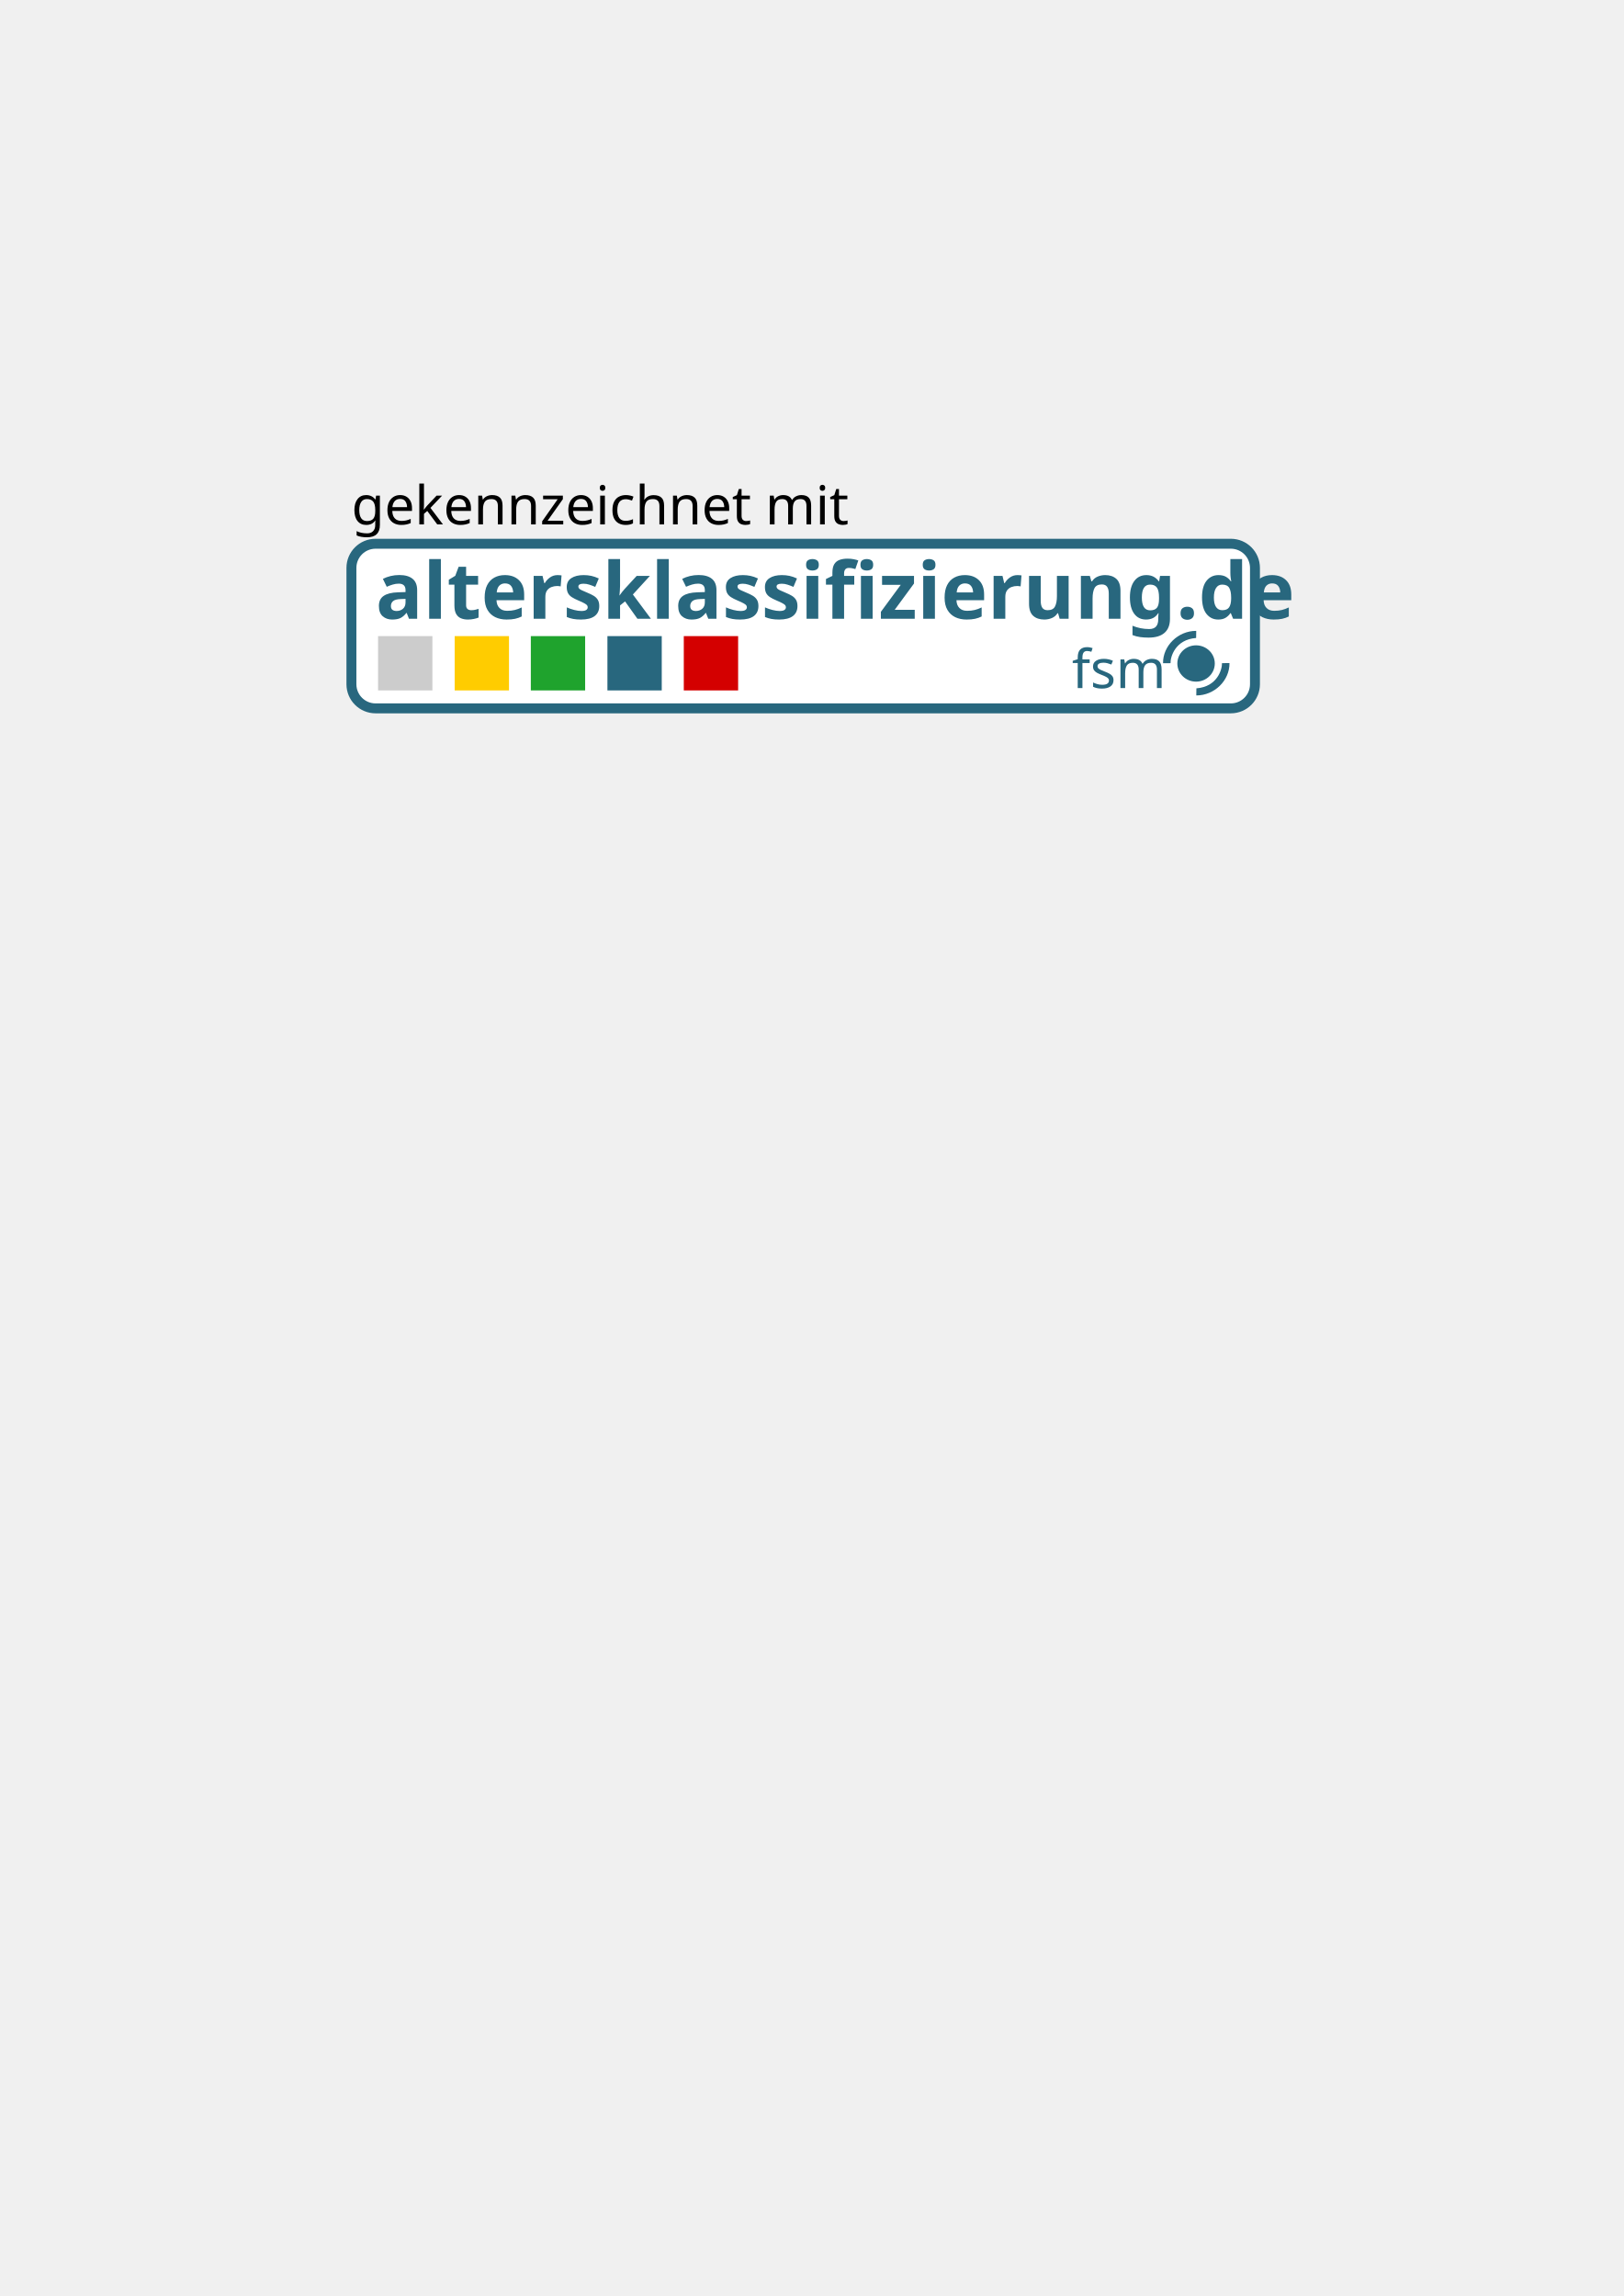
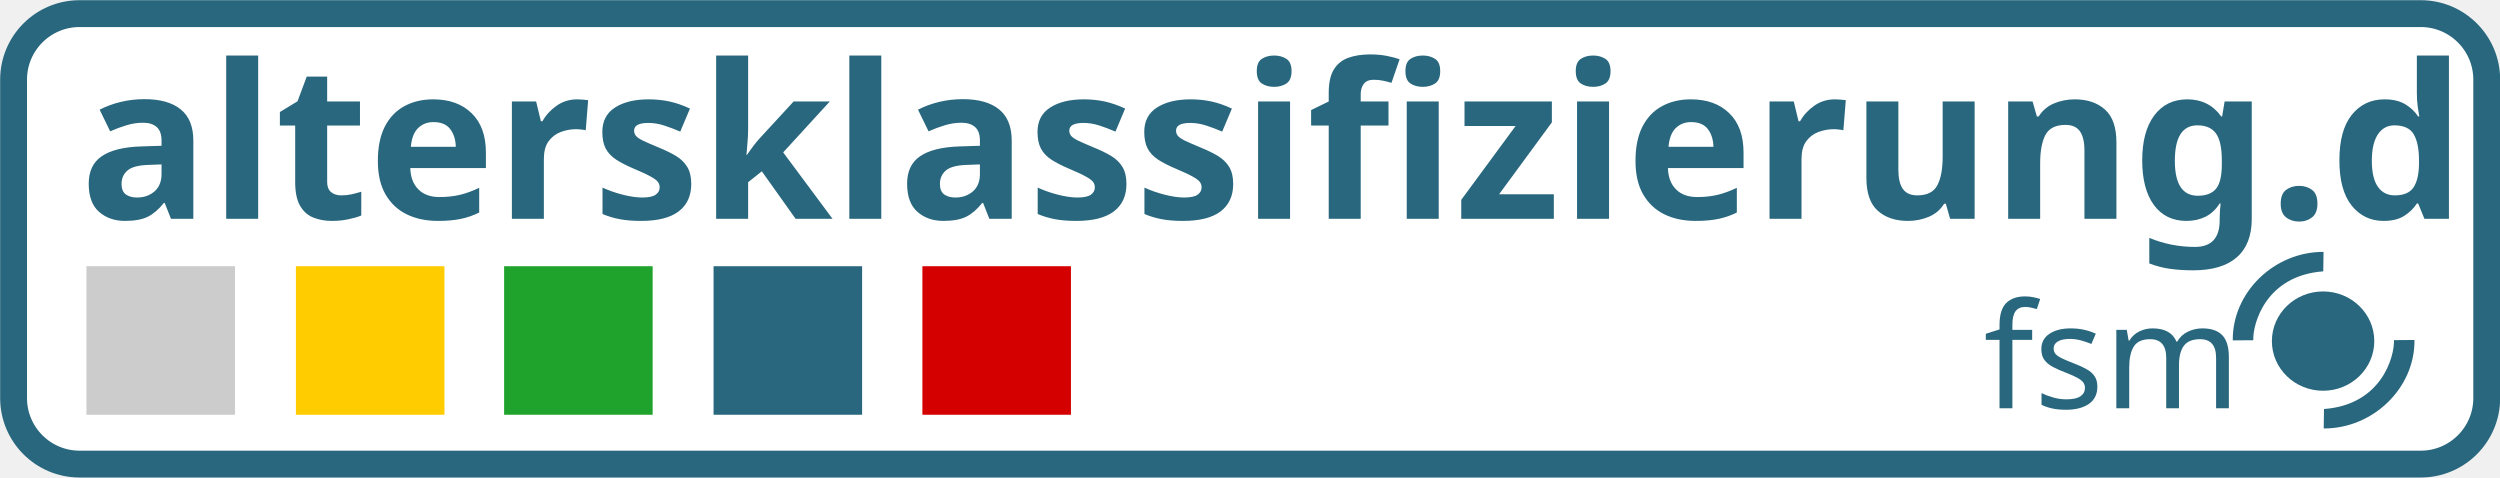
- <svg xmlns="http://www.w3.org/2000/svg" width="744.094" height="1052.362" id="svg3435" version="1.1">
-   <defs id="defs3437">
-     </defs>
+ <svg xmlns="http://www.w3.org/2000/svg" width="419px" height="80px" viewBox="158.77 246.94 419 80" version="1.1">
  <g id="layer1">
-     <rect style="fill:#ffffff;stroke:#28677e;stroke-width:4.552;stroke-miterlimit:4;stroke-opacity:1;stroke-dasharray:none;fill-opacity:1" id="rect3384-5-8-9-1" width="414.069" height="75.454" x="161.046" y="249.222" ry="11.066" />
-     <text xml:space="preserve" style="font-size:40px;font-style:normal;font-weight:normal;fill:#28677e;fill-opacity:1;font-family:Bitstream Vera Sans" x="172.126" y="283.604" id="text3372-9-1-27-4">
-       <tspan id="tspan3374-4-7-5-5" x="172.126" y="283.604" style="font-size:36px;font-style:normal;font-variant:normal;font-weight:bold;font-stretch:normal;text-align:start;line-height:125%;writing-mode:lr-tb;text-anchor:start;fill:#28677e;fill-opacity:1;font-family:Trebuchet MS;-inkscape-font-specification:Trebuchet MS Bold">altersklassifizierung.de</tspan>
+     <rect style="fill:#ffffff;stroke:#28677e;stroke-width:4.5;stroke-miterlimit:4;stroke-opacity:1;stroke-dasharray:none;fill-opacity:1" id="rect3384-5-8-9-1" width="414.5" height="75.5" x="161.046" y="249.222" ry="11.066" />
+     <text xml:space="preserve" style="font-style:normal;font-weight:normal;line-height:0%;font-family:'Bitstream Vera Sans';fill:#28677e;fill-opacity:1" x="172.126" y="283.604">
+       <tspan x="172.126" y="283.604" style="font-style:normal;font-variant:normal;font-weight:bold;font-stretch:normal;font-size:36px;line-height:125%;font-family:'Trebuchet MS';-inkscape-font-specification:'Trebuchet MS Bold';text-align:start;writing-mode:lr-tb;text-anchor:start;fill:#28677e;fill-opacity:1">altersklassifizierung.de</tspan>
    </text>
-     <rect style="fill:#1fa32d;fill-opacity:1;fill-rule:nonzero" id="rect3376-8-4-66-5" width="24.895" height="24.895" x="243.259" y="291.558" />
-     <rect y="291.558" x="208.364" height="24.895" width="24.895" id="rect3378-8-0-9-1" style="fill:#ffcc00;fill-opacity:1;fill-rule:nonzero" />
-     <rect style="fill:#cccccc;fill-opacity:1;fill-rule:nonzero" id="rect3380-2-9-33-7" width="24.895" height="24.895" x="173.259" y="291.558" />
-     <rect y="291.558" x="278.364" height="24.895" width="24.895" id="rect3382-4-4-5-1" style="fill:#28677e;fill-opacity:1;fill-rule:nonzero" />
-     <rect style="fill:#d40000;fill-opacity:1;fill-rule:nonzero" id="rect3386-5-8-9-5" width="24.895" height="24.895" x="313.364" y="291.558" />
-     <text xml:space="preserve" style="font-size:24.51px;font-style:normal;font-variant:normal;font-weight:normal;font-stretch:normal;line-height:125%;letter-spacing:0px;word-spacing:0px;fill:#28677e;fill-opacity:1;stroke:none;font-family:Maiandra GD;-inkscape-font-specification:Trebuchet MS" x="491.22" y="315.371" id="text3699-2">
-       <tspan id="tspan3701-7" x="491.22" y="315.371" style="font-style:normal;font-variant:normal;font-weight:normal;font-stretch:normal;fill:#28677e;fill-opacity:1;font-family:Trebuchet MS;-inkscape-font-specification:Trebuchet MS">fsm</tspan>
+     <rect style="fill:#1fa32d;fill-opacity:1;fill-rule:nonzero" width="24.895" height="24.895" x="243.259" y="291.558" />
+     <rect y="291.558" x="208.364" height="24.895" width="24.895" style="fill:#ffcc00;fill-opacity:1;fill-rule:nonzero" />
+     <rect style="fill:#cccccc;fill-opacity:1;fill-rule:nonzero" width="24.895" height="24.895" x="173.259" y="291.558" />
+     <rect y="291.558" x="278.364" height="24.895" width="24.895" style="fill:#28677e;fill-opacity:1;fill-rule:nonzero" />
+     <rect style="fill:#d40000;fill-opacity:1;fill-rule:nonzero" width="24.895" height="24.895" x="313.364" y="291.558" />
+     <text xml:space="preserve" style="font-style:normal;font-variant:normal;font-weight:normal;font-stretch:normal;line-height:0%;font-family:'Maiandra GD';-inkscape-font-specification:'Trebuchet MS';letter-spacing:0px;word-spacing:0px;fill:#28677e;fill-opacity:1;stroke:none" x="491.22" y="315.371">
+       <tspan x="491.22" y="315.371" style="font-style:normal;font-variant:normal;font-weight:normal;font-stretch:normal;font-size:24.51px;line-height:1.25;font-family:'Trebuchet MS';-inkscape-font-specification:'Trebuchet MS';fill:#28677e;fill-opacity:1">fsm</tspan>
    </text>
-     <text xml:space="preserve" style="font-size:35.159px;font-style:oblique;font-variant:normal;font-weight:normal;font-stretch:normal;line-height:125%;letter-spacing:0px;word-spacing:0px;fill:#000000;fill-opacity:1;stroke:none;font-family:Maiandra GD;-inkscape-font-specification:Sans Oblique" x="161.046" y="240.353" id="text3108-1-2-8-6">
-       <tspan id="tspan3110-7-6-9-1" x="161.046" y="240.353" style="font-size:24.611px;font-style:normal;font-variant:normal;font-weight:normal;font-stretch:normal;font-family:Trebuchet MS;-inkscape-font-specification:Trebuchet MS">gekennzeichnet mit</tspan>
-     </text>
-     <g id="g4559-4" transform="matrix(1.344035,0,0,1.344035,-51.09,-336.428)">
-       <path style="fill:#28677e;fill-opacity:1;stroke:#000000;stroke-width:0;stroke-miterlimit:4;stroke-opacity:1;stroke-dasharray:none;marker-start:none;display:inline" d="m 445.885,465.452 -0.034,2.426 c -7.153,0.526 -8.795,6.49 -8.728,8.59 l -2.556,0.02 c -0.077,-5.955 5.141,-11.057 11.317,-11.036 z" id="path2968-45-0-4-4-2" />
-       <path style="fill:#28677e;fill-opacity:1;stroke:#000000;stroke-width:0;stroke-miterlimit:4;stroke-opacity:1;stroke-dasharray:none;marker-start:none;display:inline" d="m 445.907,487.473 0.034,-2.426 c 7.153,-0.526 8.795,-6.49 8.728,-8.59 l 2.556,-0.02 c 0.077,5.955 -5.141,11.057 -11.317,11.036 z" id="path2968-4-88-8-6-6-3" />
-       <path style="fill:#28677e;fill-opacity:1;stroke:#000000;stroke-width:0;stroke-miterlimit:4;stroke-opacity:1;stroke-dasharray:none;marker-start:none;display:inline" id="path2992-1-9-8-6-2" d="m 485.824,557.227 c 0,51.833 -42.019,93.852 -93.852,93.852 -51.833,0 -93.852,-42.019 -93.852,-93.852 0,-51.833 42.019,-93.852 93.852,-93.852 51.833,0 93.852,42.019 93.852,93.852 z" transform="matrix(0.06802532,0,0,0.06598115,419.1648,439.8102)" />
+     <g transform="matrix(1.344035,0,0,1.344035,-51.09,-336.428)">
+       <path style="fill:#28677e;fill-opacity:1;stroke:#000000;stroke-width:0;stroke-miterlimit:4;stroke-opacity:1;stroke-dasharray:none;marker-start:none;display:inline" d="m 445.885,465.452 -0.034,2.426 c -7.153,0.526 -8.795,6.49 -8.728,8.59 l -2.556,0.02 c -0.077,-5.955 5.141,-11.057 11.317,-11.036 z" />
+       <path style="fill:#28677e;fill-opacity:1;stroke:#000000;stroke-width:0;stroke-miterlimit:4;stroke-opacity:1;stroke-dasharray:none;marker-start:none;display:inline" d="m 445.907,487.473 0.034,-2.426 c 7.153,-0.526 8.795,-6.49 8.728,-8.59 l 2.556,-0.02 c 0.077,5.955 -5.141,11.057 -11.317,11.036 z" />
+       <path style="fill:#28677e;fill-opacity:1;stroke:#000000;stroke-width:0;stroke-miterlimit:4;stroke-opacity:1;stroke-dasharray:none;marker-start:none;display:inline" d="m 485.824,557.227 a 93.852,93.852 0 0 1 -93.852,93.852 93.852,93.852 0 0 1 -93.852,-93.852 93.852,93.852 0 0 1 93.852,-93.852 93.852,93.852 0 0 1 93.852,93.852 z" transform="matrix(0.06802532,0,0,0.06598115,419.1648,439.8102)" />
    </g>
  </g>
</svg>
